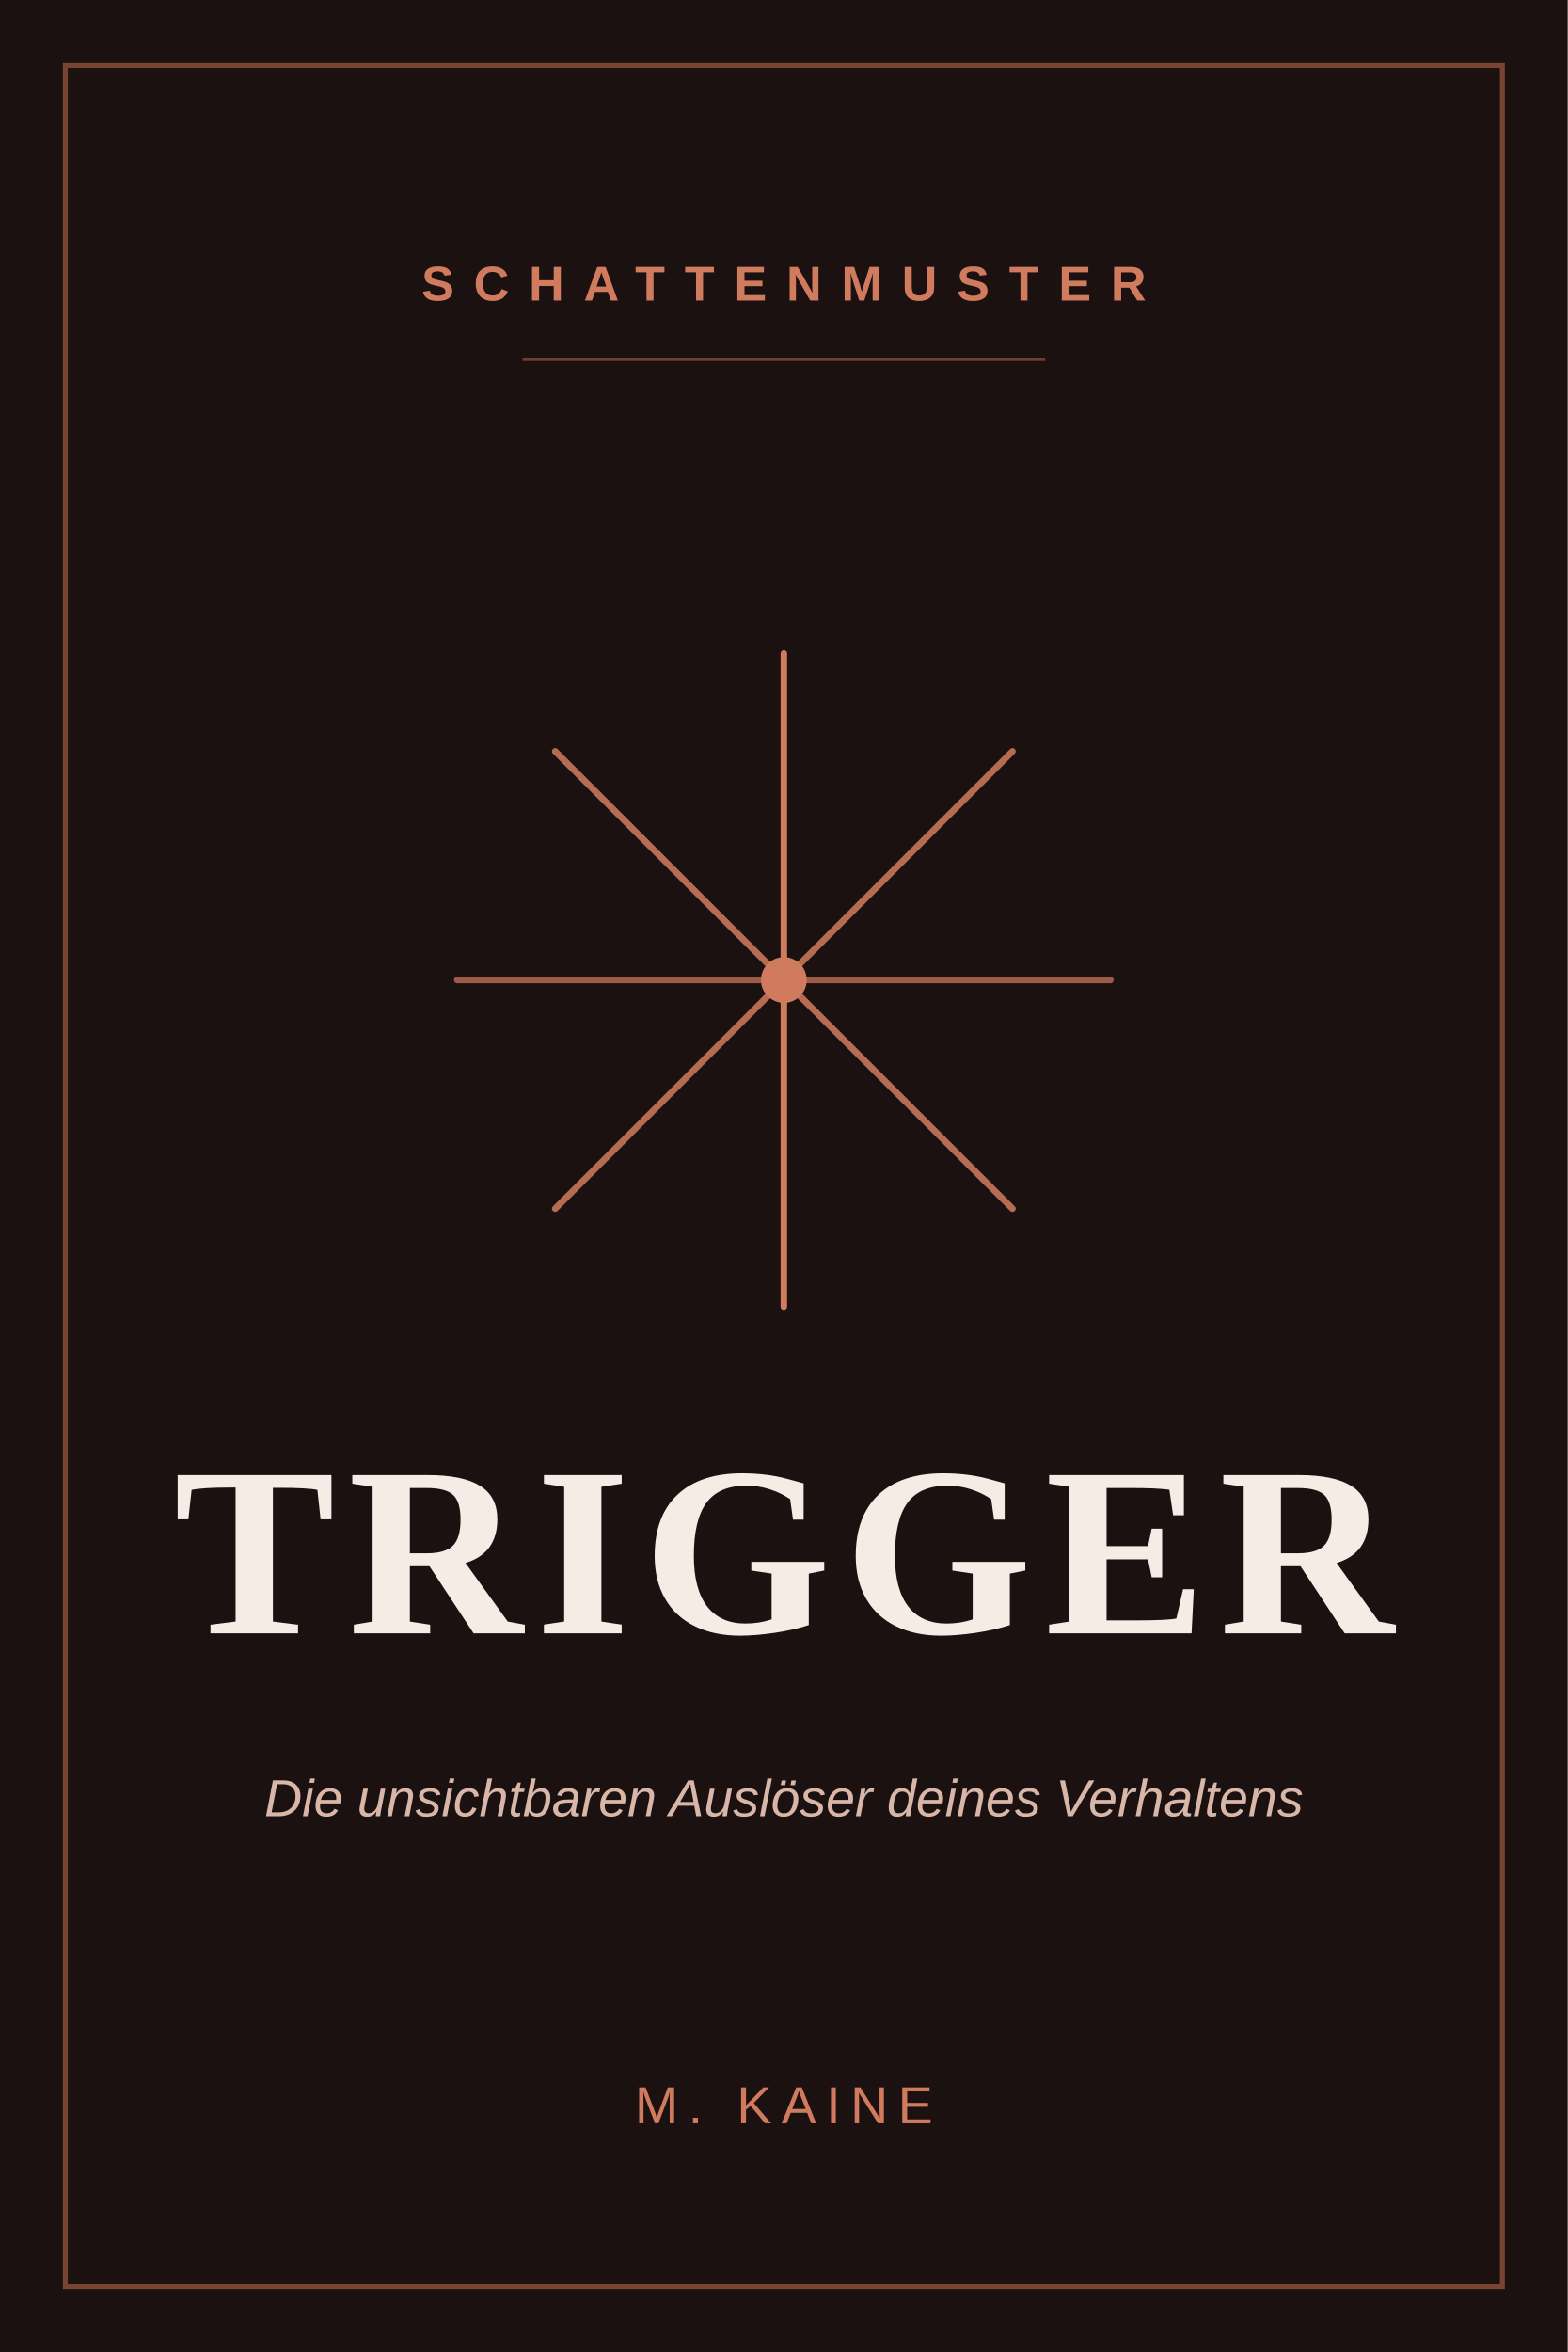
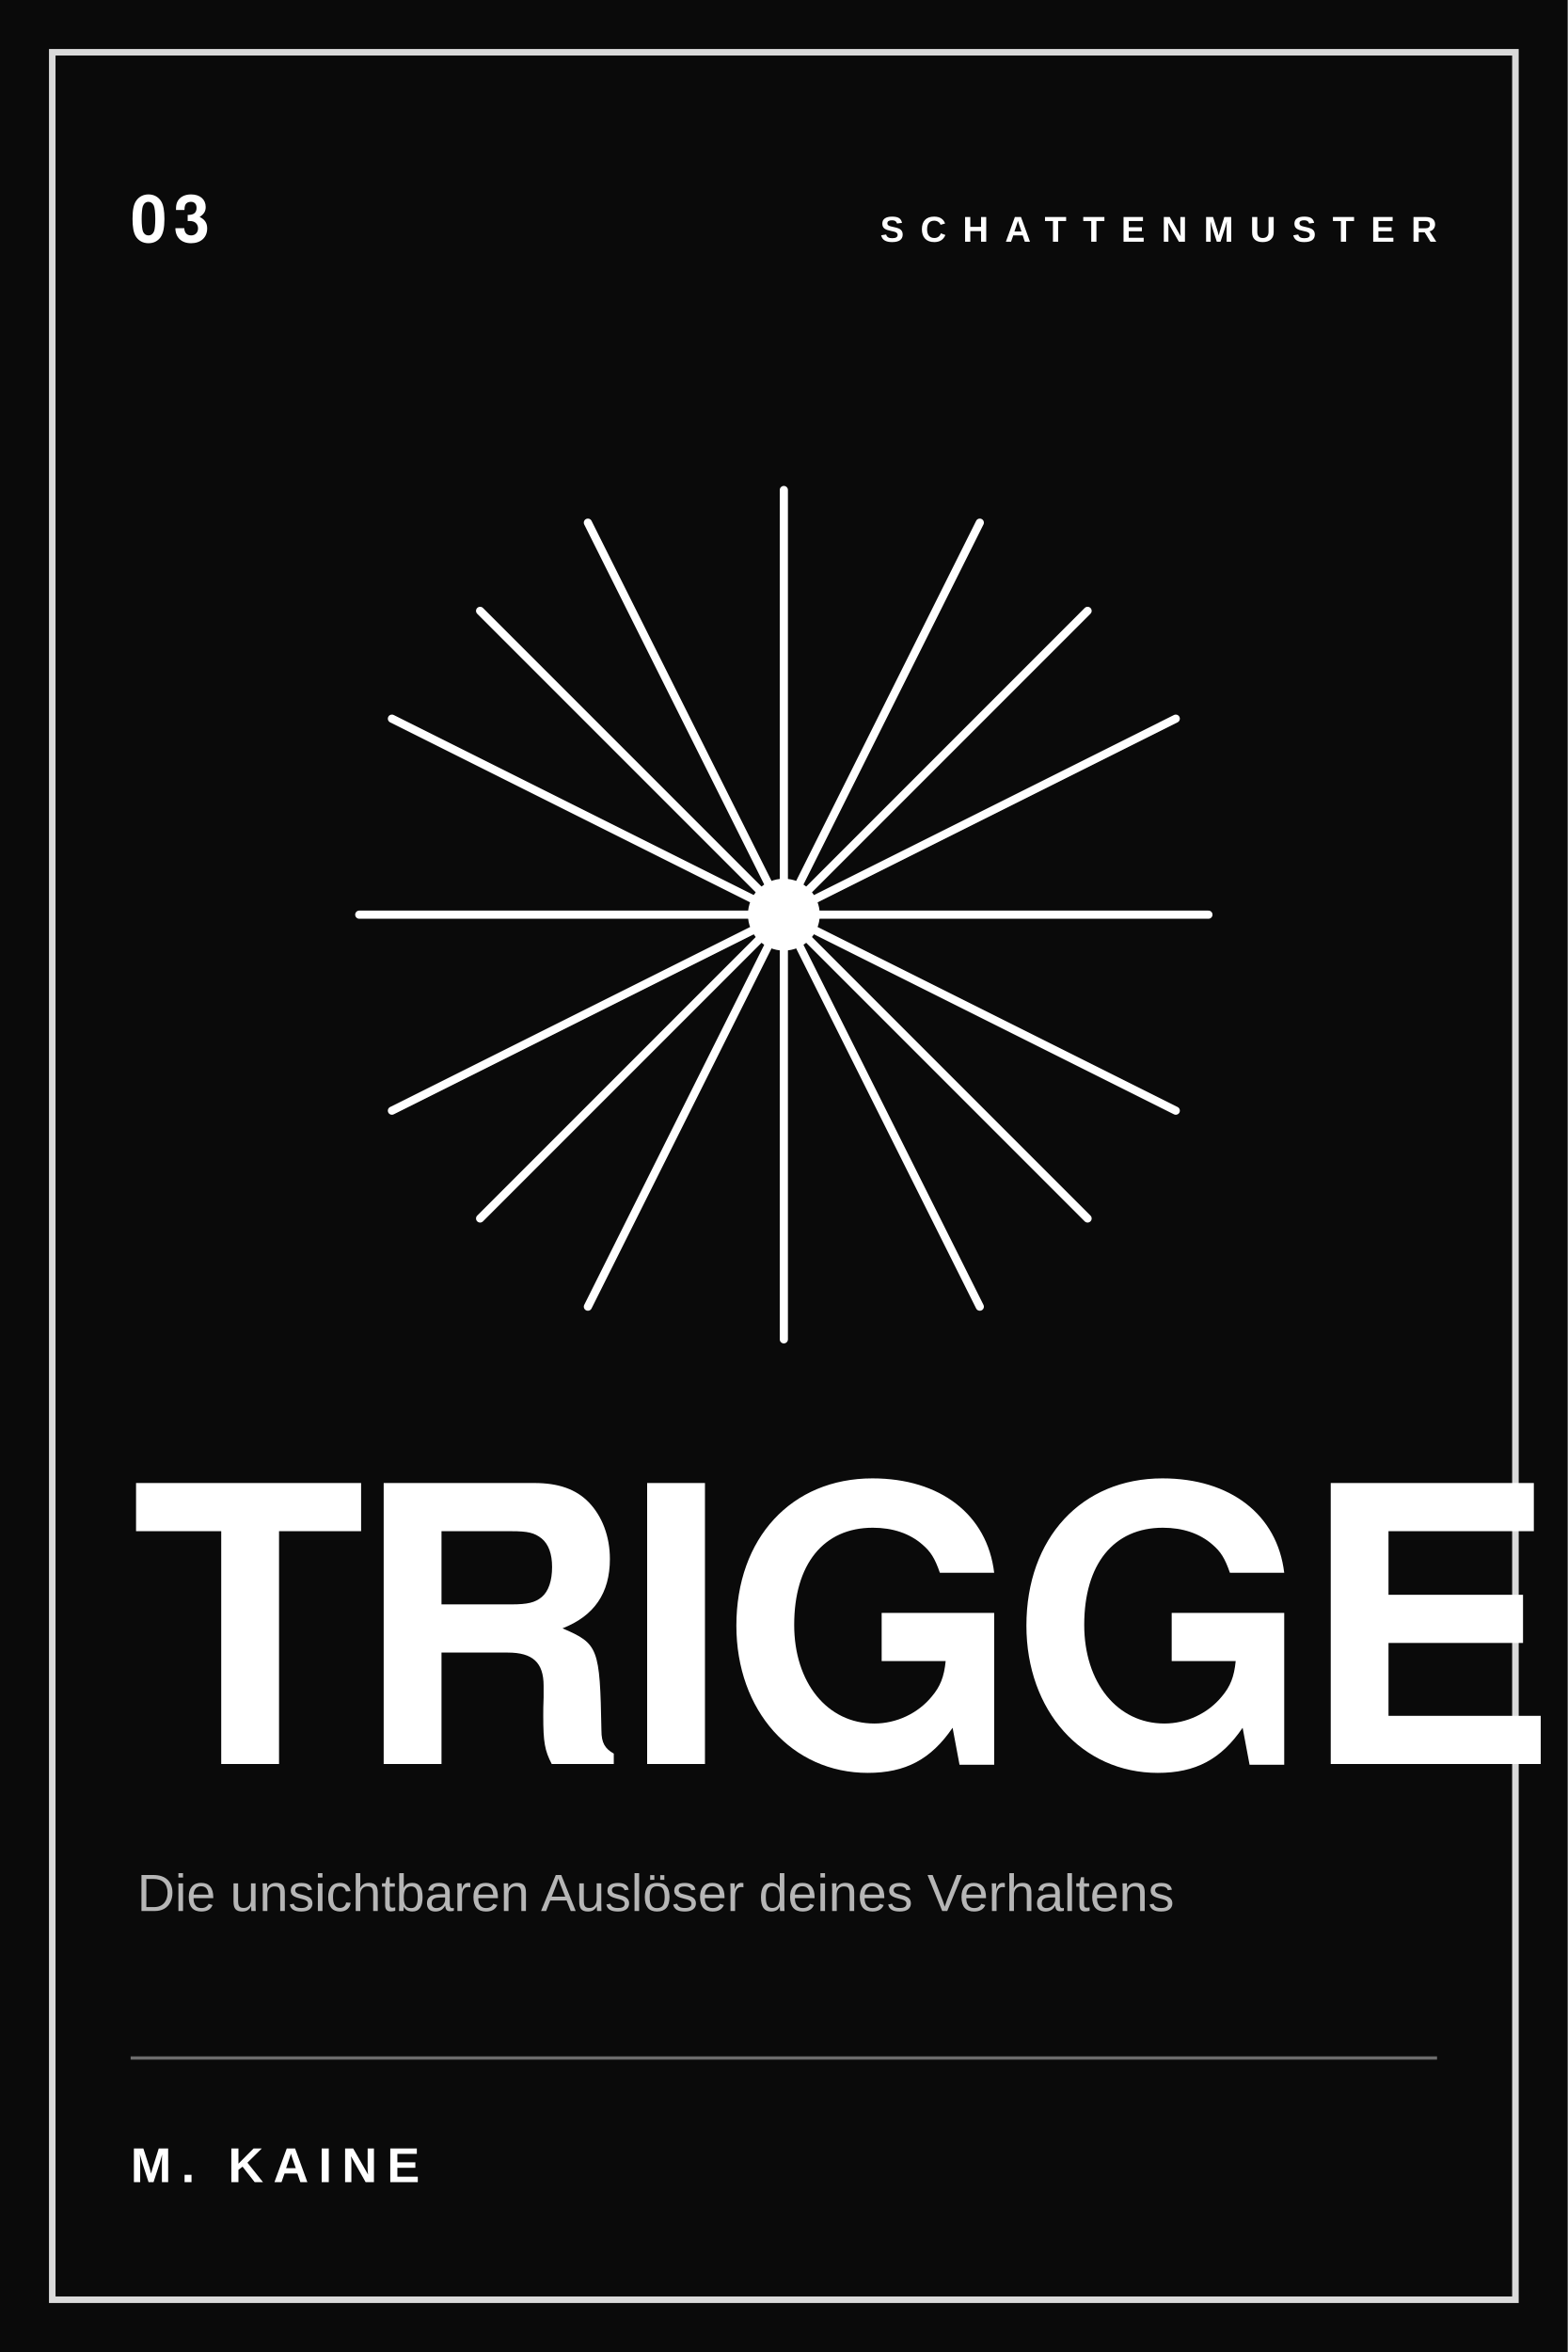
- <svg xmlns="http://www.w3.org/2000/svg" viewBox="0 0 480 720" font-family="Georgia, 'Times New Roman', serif">
-   <rect width="480" height="720" fill="#1A1110" />
-   <rect x="20" y="20" width="440" height="680" fill="none" stroke="#C76B4E" stroke-opacity="0.55" stroke-width="1.5" />
-   <text x="240" y="92" text-anchor="middle" fill="#D17B5E" font-family="Arial, sans-serif" font-size="15" letter-spacing="6" font-weight="700">SCHATTENMUSTER</text>
-   <line x1="160" y1="110" x2="320" y2="110" stroke="#C76B4E" stroke-opacity="0.5" stroke-width="1" />
-   <g stroke="#D17B5E" stroke-width="2" stroke-linecap="round">
-     <line x1="240" y1="300" x2="240" y2="200" />
-     <line x1="240" y1="300" x2="310" y2="230" opacity="0.85" />
-     <line x1="240" y1="300" x2="340" y2="300" opacity="0.7" />
-     <line x1="240" y1="300" x2="310" y2="370" opacity="0.85" />
-     <line x1="240" y1="300" x2="240" y2="400" />
-     <line x1="240" y1="300" x2="170" y2="370" opacity="0.85" />
-     <line x1="240" y1="300" x2="140" y2="300" opacity="0.7" />
-     <line x1="240" y1="300" x2="170" y2="230" opacity="0.85" />
-     <circle cx="240" cy="300" r="7" fill="#D17B5E" stroke="none" />
+ <svg xmlns="http://www.w3.org/2000/svg" viewBox="0 0 480 720" font-family="'Arial Black', Helvetica, Arial, sans-serif">
+   <rect width="480" height="720" fill="#0A0A0A" />
+   <rect x="16" y="16" width="448" height="688" fill="none" stroke="#fff" stroke-opacity="0.85" stroke-width="2" />
+   <text x="40" y="74" fill="#fff" font-size="20" font-weight="900" letter-spacing="2">03</text>
+   <text x="440" y="74" text-anchor="end" fill="#fff" font-size="11" letter-spacing="5" font-weight="700" font-family="Arial">SCHATTENMUSTER</text>
+   <g stroke="#fff" stroke-width="2.5" stroke-linecap="round">
+     <line x1="240" y1="280" x2="240" y2="150" />
+     <line x1="240" y1="280" x2="333" y2="187" />
+     <line x1="240" y1="280" x2="370" y2="280" />
+     <line x1="240" y1="280" x2="333" y2="373" />
+     <line x1="240" y1="280" x2="240" y2="410" />
+     <line x1="240" y1="280" x2="147" y2="373" />
+     <line x1="240" y1="280" x2="110" y2="280" />
+     <line x1="240" y1="280" x2="147" y2="187" />
+     <line x1="240" y1="280" x2="300" y2="160" />
+     <line x1="240" y1="280" x2="360" y2="220" />
+     <line x1="240" y1="280" x2="360" y2="340" />
+     <line x1="240" y1="280" x2="300" y2="400" />
+     <line x1="240" y1="280" x2="180" y2="400" />
+     <line x1="240" y1="280" x2="120" y2="340" />
+     <line x1="240" y1="280" x2="120" y2="220" />
+     <line x1="240" y1="280" x2="180" y2="160" />
  </g>
-   <text x="240" y="500" text-anchor="middle" fill="#F6ECE6" font-size="74" font-weight="700" letter-spacing="4">TRIGGER</text>
-   <text x="240" y="556" text-anchor="middle" fill="#D8B7A8" font-family="Arial, sans-serif" font-size="16" font-style="italic">Die unsichtbaren Auslöser deines Verhaltens</text>
-   <text x="240" y="650" text-anchor="middle" fill="#D17B5E" font-family="Arial, sans-serif" font-size="16" letter-spacing="3">M. KAINE</text>
+   <circle cx="240" cy="280" r="11" fill="#fff" />
+   <text x="40" y="540" fill="#fff" font-size="118" font-weight="900" letter-spacing="-3">TRIGGER</text>
+   <text x="42" y="585" fill="#fff" fill-opacity="0.7" font-size="16" font-family="Arial">Die unsichtbaren Auslöser deines Verhaltens</text>
+   <line x1="40" y1="630" x2="440" y2="630" stroke="#fff" stroke-opacity="0.4" />
+   <text x="40" y="668" fill="#fff" font-size="15" letter-spacing="3" font-family="Arial" font-weight="700">M. KAINE</text>
</svg>
